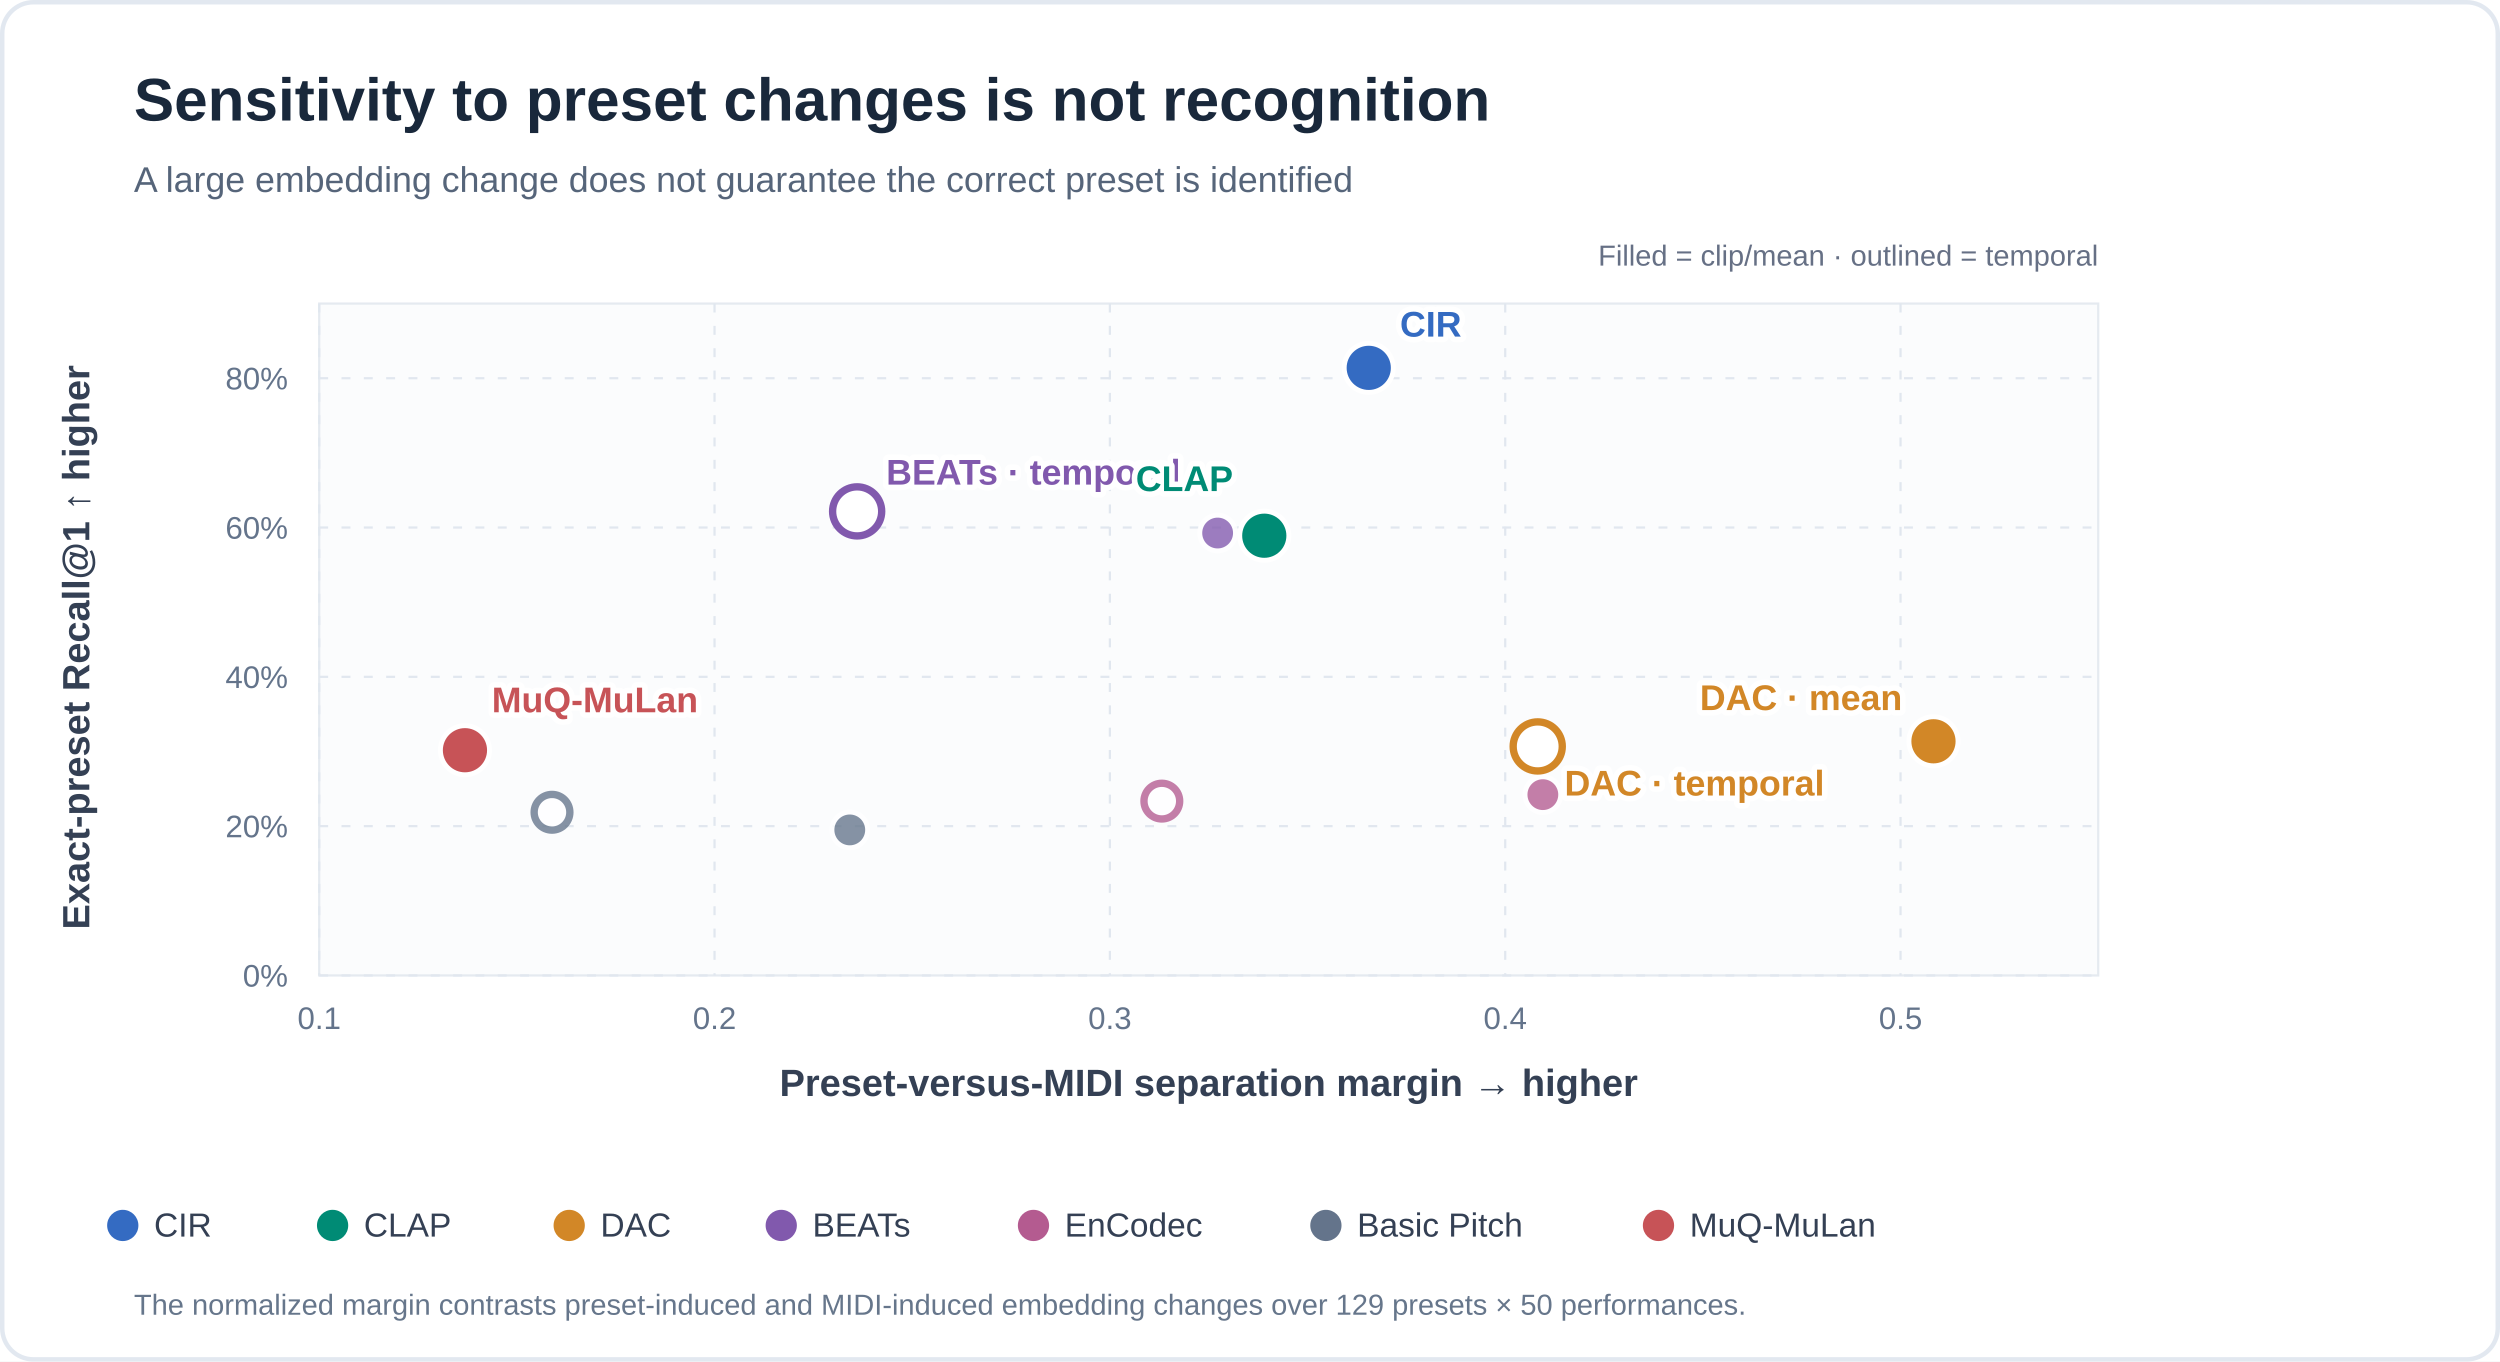
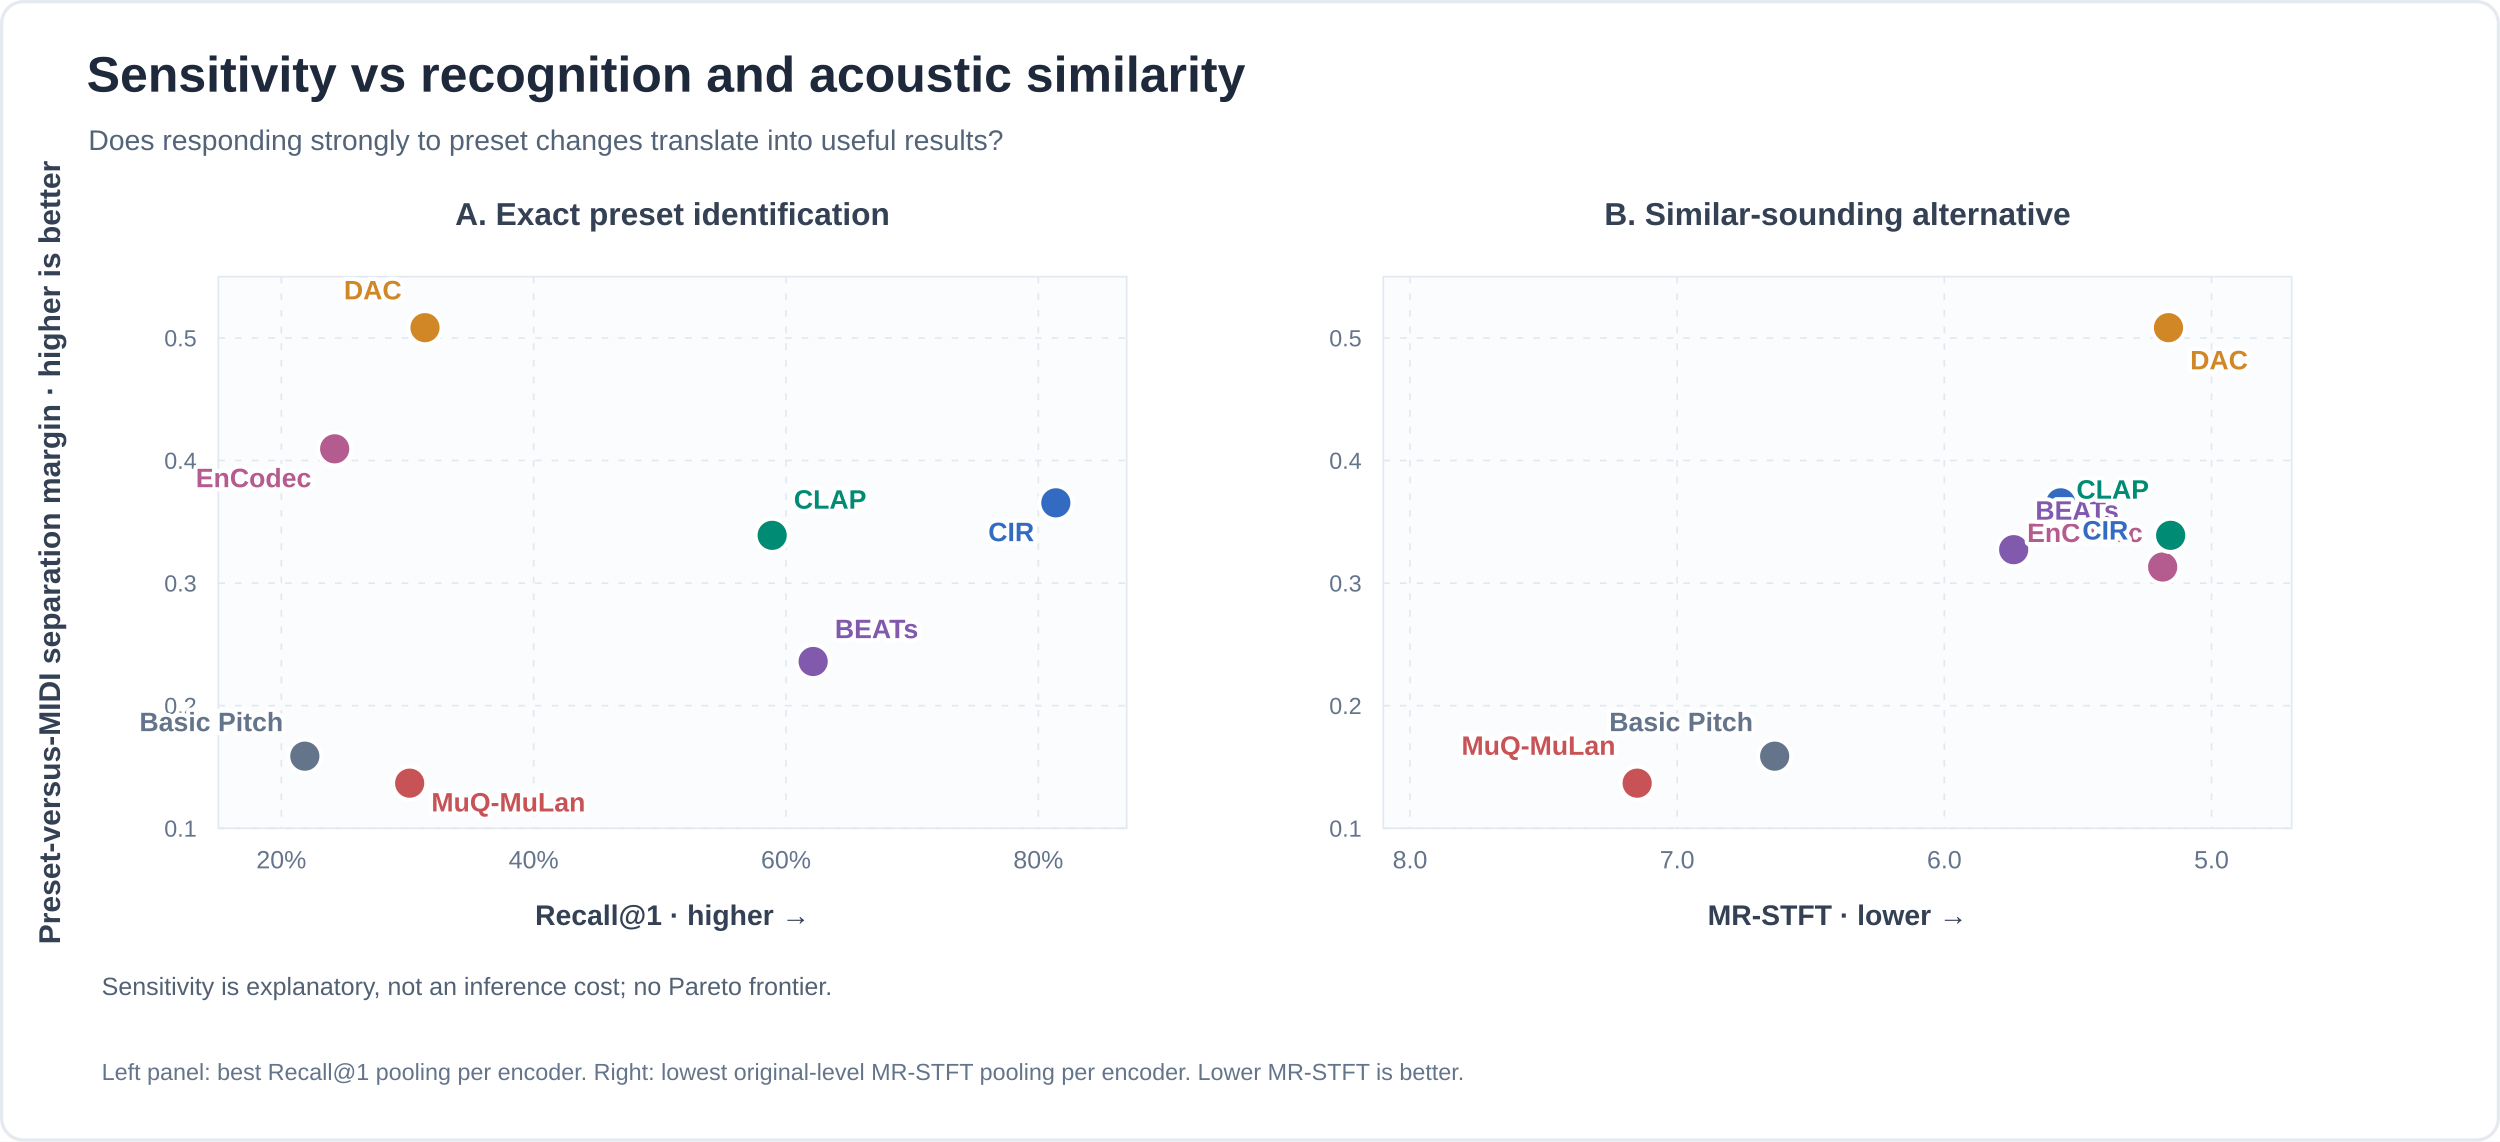
- <svg xmlns="http://www.w3.org/2000/svg" width="1120" height="610" viewBox="0 0 1120 610" role="img" aria-label="Sensitivity to preset changes is not recognition">
-   <rect width="1120" height="610" fill="#fff" />
-   <rect x="1" y="1" width="1118" height="608" rx="14" fill="none" stroke="#e2e8f0" stroke-width="2" />
+ <svg xmlns="http://www.w3.org/2000/svg" viewBox="0 0 1500 685" width="1500" height="685" role="img" aria-label="Sensitivity vs recognition and acoustic similarity">
+   <rect width="1500" height="685" fill="white" />
+   <rect x="1" y="1" width="1498" height="683" fill="none" stroke="#e5eaf0" stroke-width="2" rx="13" />
  <g font-family="Arial,Helvetica,sans-serif">
-     <text x="60" y="54" font-weight="700" font-size="27" fill="#19283b">Sensitivity to preset changes is not recognition</text>
-     <text x="60" y="86" font-size="16" fill="#56657a">A large embedding change does not guarantee the correct preset is identified</text>
-     <rect x="143" y="136" width="797" height="301" fill="#fbfcfd" stroke="#e5eaf0" />
-     <path d="M143 136V437" stroke="#e1e7ef" stroke-dasharray="4 6" />
-     <text x="143" y="461" text-anchor="middle" font-size="14" fill="#64748b">0.1</text>
-     <path d="M320.111 136V437" stroke="#e1e7ef" stroke-dasharray="4 6" />
-     <text x="320.111" y="461" text-anchor="middle" font-size="14" fill="#64748b">0.2</text>
-     <path d="M497.222 136V437" stroke="#e1e7ef" stroke-dasharray="4 6" />
-     <text x="497.222" y="461" text-anchor="middle" font-size="14" fill="#64748b">0.3</text>
-     <path d="M674.333 136V437" stroke="#e1e7ef" stroke-dasharray="4 6" />
-     <text x="674.333" y="461" text-anchor="middle" font-size="14" fill="#64748b">0.4</text>
-     <path d="M851.444 136V437" stroke="#e1e7ef" stroke-dasharray="4 6" />
-     <text x="851.444" y="461" text-anchor="middle" font-size="14" fill="#64748b">0.5</text>
-     <path d="M143 437H940" stroke="#e1e7ef" stroke-dasharray="4 6" />
-     <text x="129" y="442" text-anchor="end" font-size="14" fill="#64748b">0%</text>
-     <path d="M143 370.111H940" stroke="#e1e7ef" stroke-dasharray="4 6" />
-     <text x="129" y="375.111" text-anchor="end" font-size="14" fill="#64748b">20%</text>
-     <path d="M143 303.222H940" stroke="#e1e7ef" stroke-dasharray="4 6" />
-     <text x="129" y="308.222" text-anchor="end" font-size="14" fill="#64748b">40%</text>
-     <path d="M143 236.333H940" stroke="#e1e7ef" stroke-dasharray="4 6" />
-     <text x="129" y="241.333" text-anchor="end" font-size="14" fill="#64748b">60%</text>
-     <path d="M143 169.444H940" stroke="#e1e7ef" stroke-dasharray="4 6" />
-     <text x="129" y="174.444" text-anchor="end" font-size="14" fill="#64748b">80%</text>
-     <text x="541.5" y="491" text-anchor="middle" font-size="17" font-weight="600" fill="#344054">Preset-versus-MIDI separation margin  → higher</text>
-     <text x="40" y="290" transform="rotate(-90 40 290)" text-anchor="middle" font-size="17" font-weight="600" fill="#344054">Exact-preset Recall@1  ↑ higher</text>
-     <circle cx="380.7" cy="371.8" r="8" fill="#64748b" stroke="#fff" stroke-width="2.2" opacity="0.78" />
-     <circle cx="247.3" cy="363.9" r="8" fill="#fff" stroke="#64748b" stroke-width="3.3" opacity="0.78" />
-     <circle cx="545.5" cy="238.8" r="8" fill="#8159ad" stroke="#fff" stroke-width="2.2" opacity="0.78" />
-     <circle cx="691.2" cy="356.0" r="8" fill="#b45b90" stroke="#fff" stroke-width="2.2" opacity="0.78" />
-     <circle cx="520.5" cy="358.9" r="8" fill="#fff" stroke="#b45b90" stroke-width="3.3" opacity="0.78" />
-     <circle cx="384.0" cy="229.1" r="11" fill="#fff" stroke="#8159ad" stroke-width="3.3" opacity="1" />
-     <text x="397.0" y="217.1" text-anchor="start" font-weight="700" font-size="16" fill="#8159ad" stroke="#fff" stroke-width="5" stroke-linejoin="round" paint-order="stroke">BEATs · temporal</text>
-     <circle cx="613.2" cy="164.8" r="11" fill="#346bc2" stroke="#fff" stroke-width="2.2" opacity="1" />
-     <text x="627.2" y="150.8" text-anchor="start" font-weight="700" font-size="16" fill="#346bc2" stroke="#fff" stroke-width="5" stroke-linejoin="round" paint-order="stroke">CIR</text>
-     <circle cx="566.4" cy="240.0" r="11" fill="#008b75" stroke="#fff" stroke-width="2.2" opacity="1" />
-     <text x="552.4" y="220.0" text-anchor="end" font-weight="700" font-size="16" fill="#008b75" stroke="#fff" stroke-width="5" stroke-linejoin="round" paint-order="stroke">CLAP</text>
-     <circle cx="866.2" cy="332.1" r="11" fill="#d28727" stroke="#fff" stroke-width="2.2" opacity="1" />
-     <text x="852.2" y="318.1" text-anchor="end" font-weight="700" font-size="16" fill="#d28727" stroke="#fff" stroke-width="5" stroke-linejoin="round" paint-order="stroke">DAC · mean</text>
-     <circle cx="688.9" cy="334.4" r="11" fill="#fff" stroke="#d28727" stroke-width="3.3" opacity="1" />
-     <text x="700.9" y="356.4" text-anchor="start" font-weight="700" font-size="16" fill="#d28727" stroke="#fff" stroke-width="5" stroke-linejoin="round" paint-order="stroke">DAC · temporal</text>
-     <circle cx="208.3" cy="336.1" r="11" fill="#c75357" stroke="#fff" stroke-width="2.2" opacity="1" />
-     <text x="220.3" y="319.1" text-anchor="start" font-weight="700" font-size="16" fill="#c75357" stroke="#fff" stroke-width="5" stroke-linejoin="round" paint-order="stroke">MuQ-MuLan</text>
-     <circle cx="55" cy="549" r="7" fill="#346bc2" />
-     <text x="69" y="554" font-size="15" fill="#344054">CIR</text>
-     <circle cx="149" cy="549" r="7" fill="#008b75" />
-     <text x="163" y="554" font-size="15" fill="#344054">CLAP</text>
-     <circle cx="255" cy="549" r="7" fill="#d28727" />
-     <text x="269" y="554" font-size="15" fill="#344054">DAC</text>
-     <circle cx="350" cy="549" r="7" fill="#8159ad" />
-     <text x="364" y="554" font-size="15" fill="#344054">BEATs</text>
-     <circle cx="463" cy="549" r="7" fill="#b45b90" />
-     <text x="477" y="554" font-size="15" fill="#344054">EnCodec</text>
-     <circle cx="594" cy="549" r="7" fill="#64748b" />
-     <text x="608" y="554" font-size="15" fill="#344054">Basic Pitch</text>
-     <circle cx="743" cy="549" r="7" fill="#c75357" />
-     <text x="757" y="554" font-size="15" fill="#344054">MuQ-MuLan</text>
-     <text x="940" y="119" text-anchor="end" font-size="13" fill="#667085">Filled = clip/mean  ·  outlined = temporal</text>
-     <text x="60" y="589" font-size="13" fill="#66768b">The normalized margin contrasts preset-induced and MIDI-induced embedding changes over 129 presets × 50 performances.</text>
+     <text x="52" y="55" font-size="30" font-weight="700" fill="#1e293b">Sensitivity vs recognition and acoustic similarity</text>
+     <text x="53" y="90" font-size="17" fill="#536479">Does responding strongly to preset changes translate into useful results?</text>
+     <text x="403.5" y="135" text-anchor="middle" font-size="19" font-weight="700" fill="#344054">A. Exact preset identification</text>
+     <text x="1102.5" y="135" text-anchor="middle" font-size="19" font-weight="700" fill="#344054">B. Similar-sounding alternative</text>
+     <rect x="131" y="166" width="545" height="331" fill="#fbfcfe" stroke="#e1e8ef" />
+     <path d="M168.8 166V497" stroke="#e1e8ef" stroke-dasharray="4 6" />
+     <text x="168.8" y="521" text-anchor="middle" font-size="15" fill="#64748b">20%</text>
+     <path d="M320.2 166V497" stroke="#e1e8ef" stroke-dasharray="4 6" />
+     <text x="320.2" y="521" text-anchor="middle" font-size="15" fill="#64748b">40%</text>
+     <path d="M471.6 166V497" stroke="#e1e8ef" stroke-dasharray="4 6" />
+     <text x="471.6" y="521" text-anchor="middle" font-size="15" fill="#64748b">60%</text>
+     <path d="M623.0 166V497" stroke="#e1e8ef" stroke-dasharray="4 6" />
+     <text x="623.0" y="521" text-anchor="middle" font-size="15" fill="#64748b">80%</text>
+     <path d="M131 497.0H676" stroke="#e1e8ef" stroke-dasharray="4 6" />
+     <text x="118" y="502.0" text-anchor="end" font-size="14" fill="#64748b">0.1</text>
+     <path d="M131 423.4H676" stroke="#e1e8ef" stroke-dasharray="4 6" />
+     <text x="118" y="428.4" text-anchor="end" font-size="14" fill="#64748b">0.2</text>
+     <path d="M131 349.9H676" stroke="#e1e8ef" stroke-dasharray="4 6" />
+     <text x="118" y="354.9" text-anchor="end" font-size="14" fill="#64748b">0.3</text>
+     <path d="M131 276.3H676" stroke="#e1e8ef" stroke-dasharray="4 6" />
+     <text x="118" y="281.3" text-anchor="end" font-size="14" fill="#64748b">0.4</text>
+     <path d="M131 202.8H676" stroke="#e1e8ef" stroke-dasharray="4 6" />
+     <text x="118" y="207.8" text-anchor="end" font-size="14" fill="#64748b">0.5</text>
+     <text x="403.5" y="555" text-anchor="middle" font-size="17" font-weight="600" fill="#344054">Recall@1 · higher →</text>
+     <circle cx="182.9" cy="453.7" r="10" fill="#64748b" stroke="white" stroke-width="2.5" />
+     <circle cx="200.8" cy="269.3" r="10" fill="#b45b90" stroke="white" stroke-width="2.5" />
+     <circle cx="487.9" cy="396.9" r="10" fill="#8159ad" stroke="white" stroke-width="2.5" />
+     <circle cx="633.5" cy="301.7" r="10" fill="#346bc2" stroke="white" stroke-width="2.5" />
+     <circle cx="463.3" cy="321.2" r="10" fill="#008b75" stroke="white" stroke-width="2.5" />
+     <circle cx="255.0" cy="196.6" r="10" fill="#d28727" stroke="white" stroke-width="2.5" />
+     <circle cx="245.8" cy="469.9" r="10" fill="#c75357" stroke="white" stroke-width="2.5" />
+     <text x="169.9" y="438.7" text-anchor="end" font-size="16" font-weight="700" fill="#64748b" stroke="#fff" stroke-width="5" stroke-linejoin="round" paint-order="stroke">Basic Pitch</text>
+     <text x="186.8" y="292.3" text-anchor="end" font-size="16" font-weight="700" fill="#b45b90" stroke="#fff" stroke-width="5" stroke-linejoin="round" paint-order="stroke">EnCodec</text>
+     <text x="500.9" y="382.9" text-anchor="start" font-size="16" font-weight="700" fill="#8159ad" stroke="#fff" stroke-width="5" stroke-linejoin="round" paint-order="stroke">BEATs</text>
+     <text x="620.5" y="324.7" text-anchor="end" font-size="16" font-weight="700" fill="#346bc2" stroke="#fff" stroke-width="5" stroke-linejoin="round" paint-order="stroke">CIR</text>
+     <text x="476.3" y="305.2" text-anchor="start" font-size="16" font-weight="700" fill="#008b75" stroke="#fff" stroke-width="5" stroke-linejoin="round" paint-order="stroke">CLAP</text>
+     <text x="241.0" y="179.6" text-anchor="end" font-size="16" font-weight="700" fill="#d28727" stroke="#fff" stroke-width="5" stroke-linejoin="round" paint-order="stroke">DAC</text>
+     <text x="258.8" y="486.9" text-anchor="start" font-size="16" font-weight="700" fill="#c75357" stroke="#fff" stroke-width="5" stroke-linejoin="round" paint-order="stroke">MuQ-MuLan</text>
+     <rect x="830" y="166" width="545" height="331" fill="#fbfcfe" stroke="#e1e8ef" />
+     <path d="M846.0 166V497" stroke="#e1e8ef" stroke-dasharray="4 6" />
+     <text x="846.0" y="521" text-anchor="middle" font-size="15" fill="#64748b">8.0</text>
+     <path d="M1006.3 166V497" stroke="#e1e8ef" stroke-dasharray="4 6" />
+     <text x="1006.3" y="521" text-anchor="middle" font-size="15" fill="#64748b">7.0</text>
+     <path d="M1166.6 166V497" stroke="#e1e8ef" stroke-dasharray="4 6" />
+     <text x="1166.6" y="521" text-anchor="middle" font-size="15" fill="#64748b">6.0</text>
+     <path d="M1326.9 166V497" stroke="#e1e8ef" stroke-dasharray="4 6" />
+     <text x="1326.9" y="521" text-anchor="middle" font-size="15" fill="#64748b">5.0</text>
+     <path d="M830 497.0H1375" stroke="#e1e8ef" stroke-dasharray="4 6" />
+     <text x="817" y="502.0" text-anchor="end" font-size="14" fill="#64748b">0.1</text>
+     <path d="M830 423.4H1375" stroke="#e1e8ef" stroke-dasharray="4 6" />
+     <text x="817" y="428.4" text-anchor="end" font-size="14" fill="#64748b">0.2</text>
+     <path d="M830 349.9H1375" stroke="#e1e8ef" stroke-dasharray="4 6" />
+     <text x="817" y="354.9" text-anchor="end" font-size="14" fill="#64748b">0.3</text>
+     <path d="M830 276.3H1375" stroke="#e1e8ef" stroke-dasharray="4 6" />
+     <text x="817" y="281.3" text-anchor="end" font-size="14" fill="#64748b">0.4</text>
+     <path d="M830 202.8H1375" stroke="#e1e8ef" stroke-dasharray="4 6" />
+     <text x="817" y="207.8" text-anchor="end" font-size="14" fill="#64748b">0.5</text>
+     <text x="1102.5" y="555" text-anchor="middle" font-size="17" font-weight="600" fill="#344054">MR-STFT · lower →</text>
+     <circle cx="1064.8" cy="453.7" r="10" fill="#64748b" stroke="white" stroke-width="2.5" />
+     <circle cx="1297.6" cy="340.2" r="10" fill="#b45b90" stroke="white" stroke-width="2.5" />
+     <circle cx="1208.2" cy="329.8" r="10" fill="#8159ad" stroke="white" stroke-width="2.5" />
+     <circle cx="1236.4" cy="301.7" r="10" fill="#346bc2" stroke="white" stroke-width="2.5" />
+     <circle cx="1302.4" cy="321.2" r="10" fill="#008b75" stroke="white" stroke-width="2.5" />
+     <circle cx="1301.1" cy="196.6" r="10" fill="#d28727" stroke="white" stroke-width="2.5" />
+     <circle cx="982.3" cy="469.9" r="10" fill="#c75357" stroke="white" stroke-width="2.5" />
+     <text x="1051.8" y="438.7" text-anchor="end" font-size="16" font-weight="700" fill="#64748b" stroke="#fff" stroke-width="5" stroke-linejoin="round" paint-order="stroke">Basic Pitch</text>
+     <text x="1285.6" y="325.2" text-anchor="end" font-size="16" font-weight="700" fill="#b45b90" stroke="#fff" stroke-width="5" stroke-linejoin="round" paint-order="stroke">EnCodec</text>
+     <text x="1221.2" y="311.8" text-anchor="start" font-size="16" font-weight="700" fill="#8159ad" stroke="#fff" stroke-width="5" stroke-linejoin="round" paint-order="stroke">BEATs</text>
+     <text x="1249.4" y="323.7" text-anchor="start" font-size="16" font-weight="700" fill="#346bc2" stroke="#fff" stroke-width="5" stroke-linejoin="round" paint-order="stroke">CIR</text>
+     <text x="1289.4" y="299.2" text-anchor="end" font-size="16" font-weight="700" fill="#008b75" stroke="#fff" stroke-width="5" stroke-linejoin="round" paint-order="stroke">CLAP</text>
+     <text x="1314.1" y="221.6" text-anchor="start" font-size="16" font-weight="700" fill="#d28727" stroke="#fff" stroke-width="5" stroke-linejoin="round" paint-order="stroke">DAC</text>
+     <text x="969.3" y="452.9" text-anchor="end" font-size="16" font-weight="700" fill="#c75357" stroke="#fff" stroke-width="5" stroke-linejoin="round" paint-order="stroke">MuQ-MuLan</text>
+     <text x="36" y="331.5" transform="rotate(-90 36 331.5)" text-anchor="middle" font-size="18" font-weight="700" fill="#344054">Preset-versus-MIDI separation margin · higher is better</text>
+     <text x="61" y="597" font-size="15" fill="#526174">Sensitivity is explanatory, not an inference cost; no Pareto frontier.</text>
+     <text x="61" y="648" font-size="14" fill="#64748b">Left panel: best Recall@1 pooling per encoder. Right: lowest original-level MR-STFT pooling per encoder. Lower MR-STFT is better.</text>
  </g>
</svg>
